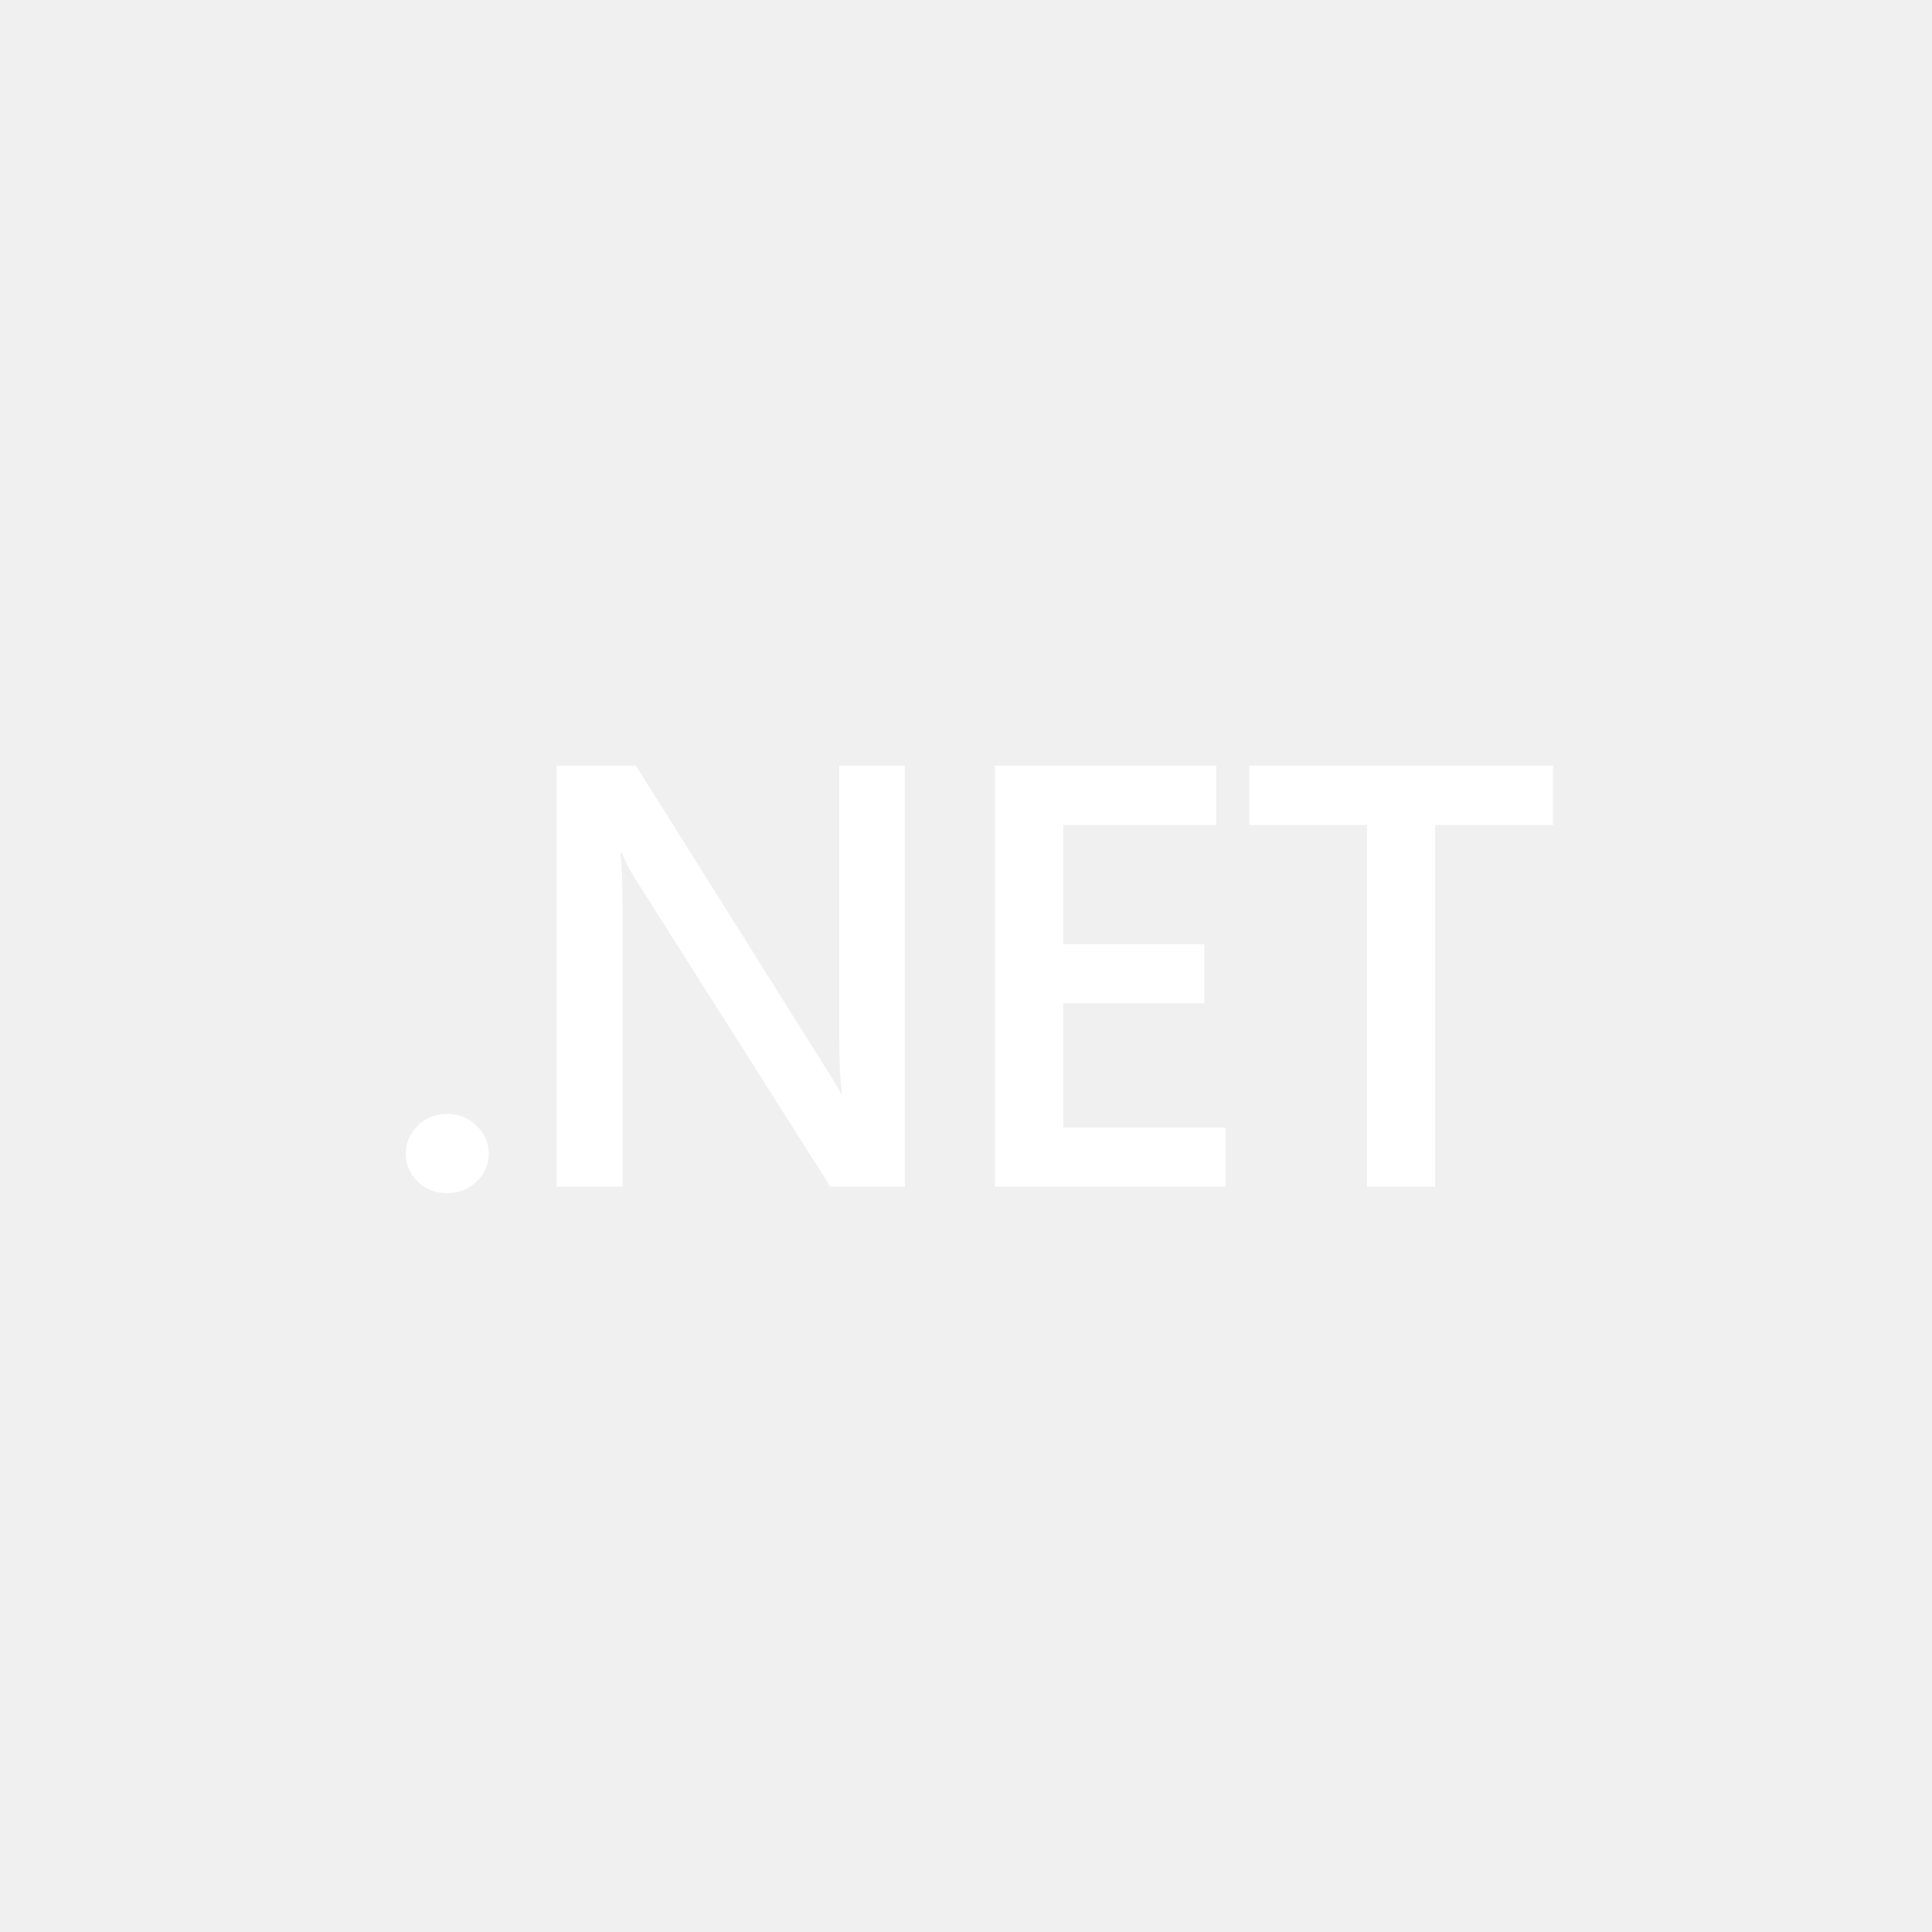
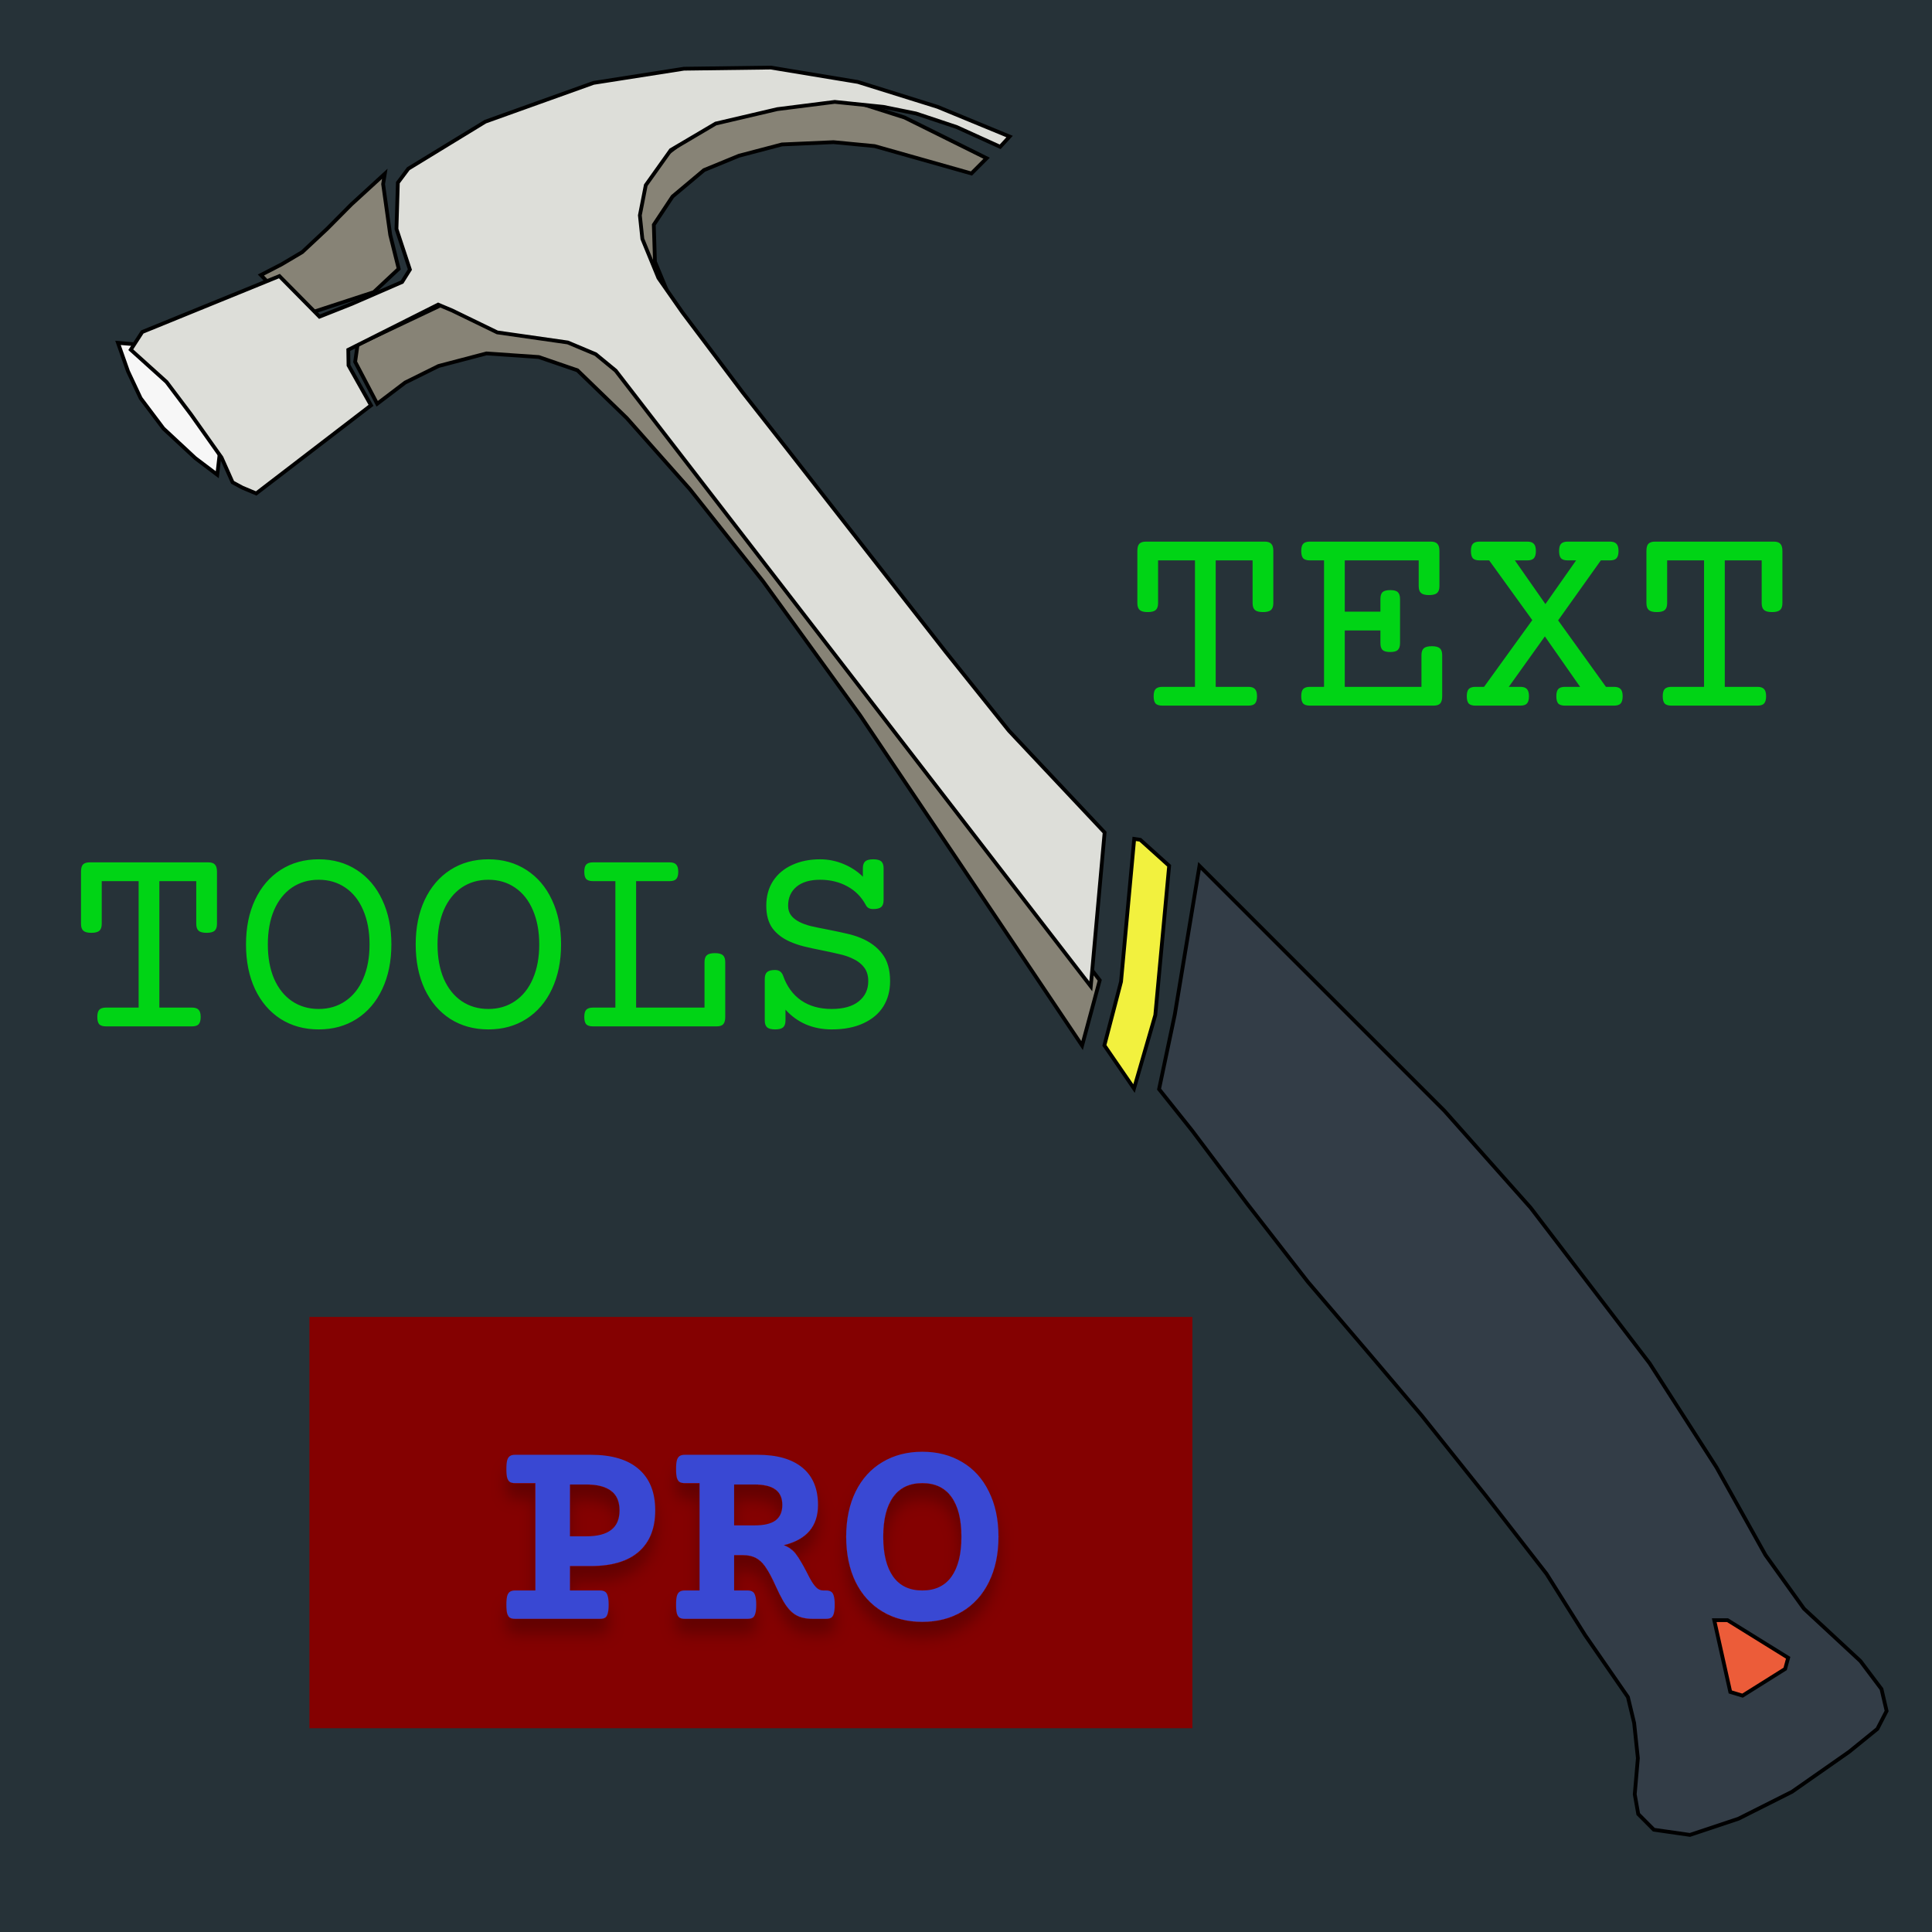
- <svg xmlns="http://www.w3.org/2000/svg" width="456" height="456" viewBox="0 0 456 456" version="1.1" xml:space="preserve" style="fill-rule:evenodd;clip-rule:evenodd;stroke-linejoin:round;stroke-miterlimit:2;">
-   <path d="m 105.5,281.609 c -2.703,0 -5.001,-0.9 -6.893,-2.702 -1.892,-1.848 -2.838,-4.042 -2.838,-6.582 0,-2.587 0.946,-4.804 2.838,-6.652 1.892,-1.848 4.19,-2.772 6.893,-2.772 2.748,0 5.068,0.924 6.96,2.772 1.937,1.848 2.906,4.064 2.906,6.652 0,2.54 -0.968,4.734 -2.906,6.582 -1.892,1.802 -4.212,2.702 -6.96,2.702 z" style="fill:#ffffff;fill-rule:nonzero;stroke-width:0.838" />
-   <path d="M 213.561,280.084 H 195.99 L 149.7,207.054 c -1.171,-1.848 -2.14,-3.765 -2.906,-5.751 h -0.406 c 0.361,2.125 0.541,6.675 0.541,13.65 v 65.132 h -15.543 v -99.36 h 18.719 l 44.737,71.298 c 1.892,2.957 3.109,4.989 3.649,6.098 h 0.27 c -0.45,-2.632 -0.676,-7.09 -0.676,-13.373 v -64.023 h 15.476 z" style="fill:#ffffff;fill-rule:nonzero;stroke-width:0.838" />
-   <path d="m 289.251,280.084 h -54.401 v -99.36 h 52.238 v 13.997 h -36.154 v 28.131 h 33.316 v 13.927 h -33.316 v 29.378 h 38.316 z" style="fill:#ffffff;fill-rule:nonzero;stroke-width:0.838" />
-   <path d="M 366.565,194.721 H 338.722 v 85.363 h -16.084 v -85.363 h -27.775 v -13.997 h 71.701 z" style="fill:#ffffff;fill-rule:nonzero;stroke-width:0.838" />
+ <svg xmlns="http://www.w3.org/2000/svg" width="512" height="512" viewBox="0 0 512 512" fill="none">
+   <g clip-path="url(#clip0_1_2)">
+     <rect width="512" height="512" fill="#263238" />
+     <path fill-rule="evenodd" clip-rule="evenodd" d="M31.268 90.865L33.92 98.399L37.272 105.526L43.308 113.55L51.743 121.396L57.581 125.811L59.313 110.72L39.867 91.58L31.268 90.865Z" fill="#F7F7F7" stroke="black" />
+     <path fill-rule="evenodd" clip-rule="evenodd" d="M286.765 277.094L291.442 259.777L165.306 96.3L157.436 90.548L146.353 87.936L134.574 85.736L119.756 79.508L94.76 91.355L94.119 95.891L99.958 107.001L107.374 101.378L116.219 96.995L128.9 93.662L142.785 94.619L153.03 98.138L166.11 110.801L182.819 129.636L202.167 153.987L227.921 189.535L253.57 227.641L286.765 277.094Z" fill="#878376" stroke="black" />
+     <path fill-rule="evenodd" clip-rule="evenodd" d="M261.47 41.933L257.438 45.971L231.779 38.715L220.896 37.675L207.219 38.279L195.839 41.267L186.579 45.073L178.23 52.076L173.266 59.563L173.565 69.343L178.55 81.332L184.8 92.986L169.961 73.957L166.507 60.653L171.342 44.945L187.65 32.409L210.719 27.509L225.092 26.489L239.708 31.136L261.47 41.933Z" fill="#878376" stroke="black" />
+     <path fill-rule="evenodd" clip-rule="evenodd" d="M69.138 72.884L79.585 83.784L99.05 77.42L105.659 71.241L103.422 62.275L101.53 48.785L101.978 46.051L93.092 54.189L86.69 60.643L80.081 66.821L74.544 70.096L69.138 72.884Z" fill="#878376" stroke="black" />
+     <path fill-rule="evenodd" clip-rule="evenodd" d="M317.874 229.468L382.766 294.352L405.634 320.064L437.172 361.301L454.868 388.828L467.876 412.11L478.07 426.319L493.022 440.189L498.615 447.621L499.973 453.427L497.522 458.176L490.042 464.245L474.901 474.838L460.698 481.985L447.857 486.267L438.29 484.899L434.15 480.742L433.225 475.51L434.055 465.93L433.065 456.61L431.414 449.742L420.066 433.329L409.843 417.076L393.79 396.417L376.754 375.104L363.449 359.431L346.573 339.674L330.521 319.015L315.894 299.579L307.163 288.639L311.341 268.834L317.874 229.468Z" fill="#333D47" stroke="black" />
+     <path fill-rule="evenodd" clip-rule="evenodd" d="M454.292 429.363L458.541 448.383L461.794 449.362L473.085 442.281L473.883 439.328L457.811 429.358L454.292 429.363Z" fill="#EC5C39" stroke="black" />
+     <path fill-rule="evenodd" clip-rule="evenodd" d="M292.734 220.614L267.367 193.648L250.65 172.792L223.548 138.137L209.124 119.659L196.867 104.059L180.854 82.787L174.492 73.673L170.234 63.318L169.571 57.062L171.135 49.081L177.772 39.767L189.668 32.746L205.988 28.924L221.22 26.998L234.09 28.321L242.74 30.074L253.53 33.667L265.058 38.907L267.552 36.187L248.5 28.329L227.349 21.721L204.261 17.905L181.243 18.209L157.285 21.965L128.631 32.235L108.207 44.707L105.437 48.414L105.069 60.675L108.625 71.44L106.558 74.737L93.234 80.529L84.669 83.924L74.047 73.168L37.694 87.983L34.657 92.677L44.12 101.208L50.615 109.832L58.706 121.251L61.634 127.823L64.202 129.216L67.894 130.769L98.322 107.419L92.361 96.82L92.297 92.702L116.117 80.722L119.817 82.276L131.775 88.087L150.469 90.759L157.861 93.866L163.158 98.216L289.068 261.383L292.734 220.614Z" fill="#DDDED9" stroke="black" />
+     <path fill-rule="evenodd" clip-rule="evenodd" d="M300.577 222.315L302.186 222.552L309.837 229.447L306.167 269.014L300.529 288.48L292.671 277.042L297.084 260.152L300.577 222.315Z" fill="#F2F13E" stroke="black" />
+     <path d="M55.196 228.531C56.026 228.531 56.612 228.726 56.954 229.117C57.32 229.483 57.503 230.118 57.503 231.021V244.827C57.503 245.682 57.295 246.292 56.88 246.658C56.465 247.024 55.757 247.208 54.756 247.208C53.755 247.208 53.047 247.024 52.632 246.658C52.217 246.292 52.01 245.682 52.01 244.827V233.511H42.232V267.02H50.874C51.705 267.02 52.291 267.215 52.632 267.605C52.998 267.972 53.182 268.606 53.182 269.51C53.182 270.413 52.998 271.06 52.632 271.451C52.291 271.817 51.705 272 50.874 272H28.096C27.266 272 26.668 271.817 26.302 271.451C25.96 271.06 25.789 270.413 25.789 269.51C25.789 268.606 25.96 267.972 26.302 267.605C26.668 267.215 27.266 267.02 28.096 267.02H36.739V233.511H26.961V244.827C26.961 245.682 26.753 246.292 26.338 246.658C25.923 247.024 25.215 247.208 24.214 247.208C23.213 247.208 22.505 247.024 22.09 246.658C21.675 246.292 21.468 245.682 21.468 244.827V231.021C21.468 230.118 21.639 229.483 21.98 229.117C22.347 228.726 22.945 228.531 23.775 228.531H55.196ZM84.456 227.725C88.265 227.725 91.622 228.665 94.527 230.545C97.457 232.425 99.715 235.074 101.302 238.492C102.913 241.885 103.719 245.816 103.719 250.284C103.719 254.751 102.913 258.694 101.302 262.112C99.715 265.506 97.457 268.143 94.527 270.022C91.622 271.878 88.265 272.806 84.456 272.806C80.647 272.806 77.278 271.878 74.349 270.022C71.443 268.143 69.185 265.506 67.574 262.112C65.987 258.694 65.193 254.751 65.193 250.284C65.193 245.816 65.987 241.885 67.574 238.492C69.185 235.074 71.443 232.425 74.349 230.545C77.278 228.665 80.647 227.725 84.456 227.725ZM84.456 233.145C81.77 233.145 79.402 233.841 77.352 235.232C75.325 236.624 73.751 238.614 72.627 241.202C71.529 243.79 70.98 246.817 70.98 250.284C70.98 253.75 71.529 256.778 72.627 259.366C73.751 261.929 75.325 263.907 77.352 265.298C79.402 266.69 81.77 267.386 84.456 267.386C87.142 267.386 89.498 266.69 91.524 265.298C93.575 263.907 95.149 261.929 96.248 259.366C97.371 256.778 97.933 253.75 97.933 250.284C97.933 246.817 97.371 243.79 96.248 241.202C95.149 238.614 93.575 236.624 91.524 235.232C89.498 233.841 87.142 233.145 84.456 233.145ZM129.427 227.725C133.235 227.725 136.592 228.665 139.498 230.545C142.427 232.425 144.686 235.074 146.272 238.492C147.884 241.885 148.689 245.816 148.689 250.284C148.689 254.751 147.884 258.694 146.272 262.112C144.686 265.506 142.427 268.143 139.498 270.022C136.592 271.878 133.235 272.806 129.427 272.806C125.618 272.806 122.249 271.878 119.319 270.022C116.414 268.143 114.156 265.506 112.544 262.112C110.958 258.694 110.164 254.751 110.164 250.284C110.164 245.816 110.958 241.885 112.544 238.492C114.156 235.074 116.414 232.425 119.319 230.545C122.249 228.665 125.618 227.725 129.427 227.725ZM129.427 233.145C126.741 233.145 124.373 233.841 122.322 235.232C120.296 236.624 118.721 238.614 117.598 241.202C116.5 243.79 115.95 246.817 115.95 250.284C115.95 253.75 116.5 256.778 117.598 259.366C118.721 261.929 120.296 263.907 122.322 265.298C124.373 266.69 126.741 267.386 129.427 267.386C132.112 267.386 134.468 266.69 136.495 265.298C138.545 263.907 140.12 261.929 141.219 259.366C142.342 256.778 142.903 253.75 142.903 250.284C142.903 246.817 142.342 243.79 141.219 241.202C140.12 238.614 138.545 236.624 136.495 235.232C134.468 233.841 132.112 233.145 129.427 233.145ZM177.437 228.531C178.267 228.531 178.853 228.726 179.195 229.117C179.561 229.483 179.744 230.118 179.744 231.021C179.744 231.924 179.561 232.571 179.195 232.962C178.853 233.328 178.267 233.511 177.437 233.511H168.575V267.02H186.702V254.971C186.702 254.117 186.91 253.506 187.325 253.14C187.74 252.774 188.448 252.591 189.449 252.591C190.45 252.591 191.158 252.774 191.573 253.14C191.988 253.506 192.195 254.117 192.195 254.971V269.51C192.195 270.413 192.012 271.06 191.646 271.451C191.304 271.817 190.718 272 189.888 272H157.149C156.319 272 155.721 271.817 155.354 271.451C155.013 271.06 154.842 270.413 154.842 269.51C154.842 268.606 155.013 267.972 155.354 267.605C155.721 267.215 156.319 267.02 157.149 267.02H163.082V233.511H157.149C156.319 233.511 155.721 233.328 155.354 232.962C155.013 232.571 154.842 231.924 154.842 231.021C154.842 230.118 155.013 229.483 155.354 229.117C155.721 228.726 156.319 228.531 157.149 228.531H177.437ZM231.417 227.725C232.417 227.725 233.125 227.908 233.541 228.274C233.956 228.641 234.163 229.251 234.163 230.105V238.528C234.163 239.383 233.956 239.993 233.541 240.359C233.125 240.726 232.417 240.909 231.417 240.909C230.489 240.909 229.854 240.591 229.512 239.957C228.34 237.735 226.692 236.05 224.568 234.903C222.444 233.731 220.027 233.145 217.317 233.145C214.632 233.145 212.544 233.768 211.055 235.013C209.59 236.258 208.858 237.93 208.858 240.03C208.858 241.031 209.114 241.873 209.627 242.557C210.14 243.24 210.872 243.826 211.824 244.314C212.679 244.754 213.68 245.12 214.827 245.413C215.975 245.682 217.513 245.999 219.441 246.365C221.541 246.78 223.201 247.134 224.422 247.427C225.667 247.696 226.888 248.074 228.084 248.562C230.525 249.563 232.43 250.967 233.797 252.774C235.188 254.556 235.884 256.973 235.884 260.025C235.884 262.564 235.286 264.798 234.09 266.727C232.894 268.631 231.124 270.12 228.78 271.194C226.46 272.269 223.665 272.806 220.394 272.806C217.952 272.806 215.682 272.366 213.582 271.487C211.507 270.584 209.7 269.278 208.162 267.569V270.425C208.162 271.28 207.955 271.89 207.54 272.256C207.125 272.623 206.417 272.806 205.416 272.806C204.415 272.806 203.707 272.623 203.292 272.256C202.876 271.89 202.669 271.28 202.669 270.425V259.439C202.669 258.584 202.876 257.974 203.292 257.608C203.707 257.242 204.415 257.059 205.416 257.059C206.465 257.059 207.173 257.571 207.54 258.597C208.541 261.429 210.127 263.602 212.3 265.115C214.498 266.629 217.195 267.386 220.394 267.386C223.519 267.386 225.911 266.714 227.571 265.372C229.256 264.029 230.098 262.247 230.098 260.025C230.098 258.487 229.708 257.242 228.926 256.29C228.169 255.313 227.059 254.507 225.594 253.873C224.666 253.458 223.653 253.128 222.554 252.884C221.456 252.615 219.954 252.286 218.05 251.895C216.048 251.504 214.363 251.138 212.996 250.796C211.653 250.455 210.408 250.027 209.261 249.515C207.308 248.636 205.782 247.452 204.683 245.962C203.609 244.449 203.072 242.471 203.072 240.03C203.072 237.515 203.67 235.33 204.866 233.475C206.087 231.619 207.771 230.203 209.92 229.227C212.093 228.226 214.559 227.725 217.317 227.725C219.466 227.725 221.541 228.14 223.543 228.97C225.545 229.8 227.254 230.923 228.67 232.339V230.105C228.67 229.251 228.877 228.641 229.292 228.274C229.708 227.908 230.416 227.725 231.417 227.725Z" fill="#00D415" />
+     <path d="M335.137 143.531C335.967 143.531 336.553 143.726 336.895 144.117C337.261 144.483 337.444 145.118 337.444 146.021V159.827C337.444 160.682 337.237 161.292 336.822 161.658C336.407 162.024 335.699 162.208 334.698 162.208C333.697 162.208 332.989 162.024 332.574 161.658C332.159 161.292 331.951 160.682 331.951 159.827V148.511H322.173V182.02H330.816C331.646 182.02 332.232 182.215 332.574 182.605C332.94 182.972 333.123 183.606 333.123 184.51C333.123 185.413 332.94 186.06 332.574 186.451C332.232 186.817 331.646 187 330.816 187H308.038C307.208 187 306.609 186.817 306.243 186.451C305.901 186.06 305.73 185.413 305.73 184.51C305.73 183.606 305.901 182.972 306.243 182.605C306.609 182.215 307.208 182.02 308.038 182.02H316.68V148.511H306.902V159.827C306.902 160.682 306.695 161.292 306.28 161.658C305.865 162.024 305.157 162.208 304.156 162.208C303.155 162.208 302.447 162.024 302.032 161.658C301.617 161.292 301.409 160.682 301.409 159.827V146.021C301.409 145.118 301.58 144.483 301.922 144.117C302.288 143.726 302.886 143.531 303.716 143.531H335.137ZM379.449 171.253C380.45 171.253 381.158 171.436 381.573 171.802C381.988 172.168 382.195 172.779 382.195 173.633V184.51C382.195 185.413 382.012 186.06 381.646 186.451C381.304 186.817 380.718 187 379.888 187H347.149C346.319 187 345.721 186.817 345.354 186.451C345.013 186.06 344.842 185.413 344.842 184.51C344.842 183.606 345.013 182.972 345.354 182.605C345.721 182.215 346.319 182.02 347.149 182.02H350.884V148.511H347.149C346.319 148.511 345.721 148.328 345.354 147.962C345.013 147.571 344.842 146.924 344.842 146.021C344.842 145.118 345.013 144.483 345.354 144.117C345.721 143.726 346.319 143.531 347.149 143.531H379.156C379.986 143.531 380.572 143.726 380.914 144.117C381.28 144.483 381.463 145.118 381.463 146.021V155.323C381.463 156.177 381.255 156.788 380.84 157.154C380.425 157.52 379.717 157.703 378.716 157.703C377.715 157.703 377.007 157.52 376.592 157.154C376.177 156.788 375.97 156.177 375.97 155.323V148.511H356.377V162.098H365.826V158.765C365.826 157.911 366.009 157.3 366.375 156.934C366.766 156.568 367.449 156.385 368.426 156.385C369.402 156.385 370.074 156.568 370.44 156.934C370.831 157.3 371.026 157.911 371.026 158.765V170.411C371.026 171.265 370.831 171.875 370.44 172.242C370.074 172.608 369.402 172.791 368.426 172.791C367.449 172.791 366.766 172.608 366.375 172.242C366.009 171.875 365.826 171.265 365.826 170.411V167.078H356.377V182.02H376.702V173.633C376.702 172.779 376.91 172.168 377.325 171.802C377.74 171.436 378.448 171.253 379.449 171.253ZM426.617 143.531C427.447 143.531 428.033 143.726 428.375 144.117C428.741 144.483 428.924 145.118 428.924 146.021C428.924 146.924 428.741 147.571 428.375 147.962C428.033 148.328 427.447 148.511 426.617 148.511H424.236L412.92 164.405L425.591 182.02H427.715C428.545 182.02 429.131 182.215 429.473 182.605C429.839 182.972 430.022 183.606 430.022 184.51C430.022 185.413 429.839 186.06 429.473 186.451C429.131 186.817 428.545 187 427.715 187H414.751C413.921 187 413.323 186.817 412.957 186.451C412.615 186.06 412.444 185.413 412.444 184.51C412.444 183.606 412.615 182.972 412.957 182.605C413.323 182.215 413.921 182.02 414.751 182.02H418.743L409.405 168.653L399.847 182.02H402.886C403.716 182.02 404.302 182.215 404.644 182.605C405.01 182.972 405.193 183.606 405.193 184.51C405.193 185.413 405.01 186.06 404.644 186.451C404.302 186.817 403.716 187 402.886 187H391.021C390.191 187 389.593 186.817 389.227 186.451C388.885 186.06 388.714 185.413 388.714 184.51C388.714 183.606 388.885 182.972 389.227 182.605C389.593 182.215 390.191 182.02 391.021 182.02H393.292L406.072 164.332L394.646 148.511H392.12C391.29 148.511 390.691 148.328 390.325 147.962C389.983 147.571 389.812 146.924 389.812 146.021C389.812 145.118 389.983 144.483 390.325 144.117C390.691 143.726 391.29 143.531 392.12 143.531H404.717C405.547 143.531 406.133 143.726 406.475 144.117C406.841 144.483 407.024 145.118 407.024 146.021C407.024 146.924 406.841 147.571 406.475 147.962C406.133 148.328 405.547 148.511 404.717 148.511H401.458L409.551 160.083L417.681 148.511H415.484C414.654 148.511 414.056 148.328 413.689 147.962C413.348 147.571 413.177 146.924 413.177 146.021C413.177 145.118 413.348 144.483 413.689 144.117C414.056 143.726 414.654 143.531 415.484 143.531H426.617ZM470.049 143.531C470.879 143.531 471.465 143.726 471.807 144.117C472.173 144.483 472.356 145.118 472.356 146.021V159.827C472.356 160.682 472.149 161.292 471.734 161.658C471.319 162.024 470.611 162.208 469.61 162.208C468.609 162.208 467.901 162.024 467.486 161.658C467.071 161.292 466.863 160.682 466.863 159.827V148.511H457.085V182.02H465.728C466.558 182.02 467.144 182.215 467.486 182.605C467.852 182.972 468.035 183.606 468.035 184.51C468.035 185.413 467.852 186.06 467.486 186.451C467.144 186.817 466.558 187 465.728 187H442.95C442.12 187 441.521 186.817 441.155 186.451C440.813 186.06 440.643 185.413 440.643 184.51C440.643 183.606 440.813 182.972 441.155 182.605C441.521 182.215 442.12 182.02 442.95 182.02H451.592V148.511H441.814V159.827C441.814 160.682 441.607 161.292 441.192 161.658C440.777 162.024 440.069 162.208 439.068 162.208C438.067 162.208 437.359 162.024 436.944 161.658C436.529 161.292 436.321 160.682 436.321 159.827V146.021C436.321 145.118 436.492 144.483 436.834 144.117C437.2 143.726 437.798 143.531 438.628 143.531H470.049Z" fill="#00D415" />
+     <rect x="82" y="349" width="234" height="109" fill="#840101" />
+     <g filter="url(#filter0_d_1_2)">
+       <path d="M156.536 385.531C162.151 385.531 166.399 386.8 169.28 389.339C172.186 391.854 173.638 395.492 173.638 400.252C173.638 405.013 172.186 408.663 169.28 411.202C166.399 413.741 162.151 415.011 156.536 415.011H151.043V421.493H158.99C159.576 421.493 160.027 421.603 160.345 421.822C160.662 422.018 160.894 422.384 161.041 422.921C161.211 423.458 161.297 424.239 161.297 425.265C161.297 426.29 161.211 427.071 161.041 427.608C160.894 428.146 160.662 428.512 160.345 428.707C160.027 428.902 159.576 429 158.99 429H136.504C135.918 429 135.467 428.902 135.149 428.707C134.832 428.512 134.588 428.146 134.417 427.608C134.271 427.071 134.197 426.29 134.197 425.265C134.197 424.239 134.271 423.458 134.417 422.921C134.588 422.384 134.832 422.018 135.149 421.822C135.467 421.603 135.918 421.493 136.504 421.493H141.888V393.038H136.504C135.918 393.038 135.467 392.94 135.149 392.745C134.832 392.55 134.588 392.184 134.417 391.646C134.271 391.109 134.197 390.328 134.197 389.303C134.197 388.277 134.271 387.496 134.417 386.959C134.588 386.422 134.832 386.056 135.149 385.86C135.467 385.641 135.918 385.531 136.504 385.531H156.536ZM151.043 407.137H155.401C158.306 407.137 160.491 406.576 161.956 405.453C163.445 404.33 164.19 402.596 164.19 400.252C164.19 397.909 163.445 396.188 161.956 395.089C160.491 393.966 158.306 393.404 155.401 393.404H151.043V407.137ZM200.774 385.531C205.926 385.531 209.881 386.666 212.64 388.937C215.398 391.207 216.778 394.503 216.778 398.824C216.778 404.464 213.75 408.016 207.696 409.481C209.014 409.994 210.064 410.75 210.845 411.751C211.358 412.411 211.822 413.106 212.237 413.839C212.676 414.547 213.177 415.45 213.738 416.549C214.324 417.721 214.776 418.563 215.093 419.076C215.582 419.881 216.07 420.492 216.558 420.907C217.046 421.297 217.596 421.493 218.206 421.493H218.902C219.488 421.493 219.939 421.603 220.257 421.822C220.574 422.018 220.806 422.384 220.953 422.921C221.124 423.458 221.209 424.239 221.209 425.265C221.209 426.29 221.124 427.071 220.953 427.608C220.806 428.146 220.574 428.512 220.257 428.707C219.939 428.902 219.488 429 218.902 429H215.35C213.421 429 211.858 428.609 210.662 427.828C209.466 427.047 208.367 425.741 207.366 423.91C206.878 423.055 206.292 421.883 205.608 420.394C205.12 419.271 204.656 418.307 204.217 417.501C203.777 416.671 203.289 415.865 202.752 415.084C201.995 414.034 201.153 413.277 200.225 412.813C199.297 412.35 198.187 412.118 196.893 412.118H194.549V421.493H198.101C198.687 421.493 199.139 421.603 199.456 421.822C199.773 422.018 200.005 422.384 200.152 422.921C200.323 423.458 200.408 424.239 200.408 425.265C200.408 426.29 200.323 427.071 200.152 427.608C200.005 428.146 199.773 428.512 199.456 428.707C199.139 428.902 198.687 429 198.101 429H181.475C180.889 429 180.438 428.902 180.12 428.707C179.803 428.512 179.559 428.146 179.388 427.608C179.241 427.071 179.168 426.29 179.168 425.265C179.168 424.239 179.241 423.458 179.388 422.921C179.559 422.384 179.803 422.018 180.12 421.822C180.438 421.603 180.889 421.493 181.475 421.493H185.394V393.038H181.475C180.889 393.038 180.438 392.94 180.12 392.745C179.803 392.55 179.559 392.184 179.388 391.646C179.241 391.109 179.168 390.328 179.168 389.303C179.168 388.277 179.241 387.496 179.388 386.959C179.559 386.422 179.803 386.056 180.12 385.86C180.438 385.641 180.889 385.531 181.475 385.531H200.774ZM194.549 404.244H200.005C202.496 404.244 204.339 403.805 205.535 402.926C206.731 402.022 207.33 400.655 207.33 398.824C207.33 396.993 206.731 395.638 205.535 394.759C204.339 393.856 202.496 393.404 200.005 393.404H194.549V404.244ZM244.427 384.725C248.431 384.725 251.958 385.641 255.01 387.472C258.062 389.278 260.418 391.891 262.078 395.309C263.763 398.702 264.605 402.682 264.605 407.247C264.605 411.812 263.763 415.804 262.078 419.222C260.418 422.616 258.062 425.228 255.01 427.059C251.958 428.89 248.431 429.806 244.427 429.806C240.423 429.806 236.895 428.89 233.843 427.059C230.792 425.228 228.423 422.616 226.739 419.222C225.079 415.804 224.249 411.812 224.249 407.247C224.249 402.682 225.079 398.702 226.739 395.309C228.423 391.891 230.792 389.278 233.843 387.472C236.895 385.641 240.423 384.725 244.427 384.725ZM244.427 393.038C241.033 393.038 238.458 394.259 236.7 396.7C234.942 399.142 234.063 402.657 234.063 407.247C234.063 411.837 234.942 415.365 236.7 417.831C238.458 420.272 241.033 421.493 244.427 421.493C247.82 421.493 250.396 420.272 252.154 417.831C253.912 415.365 254.791 411.837 254.791 407.247C254.791 402.657 253.912 399.142 252.154 396.7C250.396 394.259 247.82 393.038 244.427 393.038Z" fill="#3948D3" />
+     </g>
+   </g>
+   <defs>
+     <filter id="filter0_d_1_2" x="130.197" y="384.725" width="138.408" height="53.081" filterUnits="userSpaceOnUse" color-interpolation-filters="sRGB">
+       <feFlood flood-opacity="0" result="BackgroundImageFix" />
+       <feColorMatrix in="SourceAlpha" type="matrix" values="0 0 0 0 0 0 0 0 0 0 0 0 0 0 0 0 0 0 127 0" result="hardAlpha" />
+       <feOffset dy="4" />
+       <feGaussianBlur stdDeviation="2" />
+       <feComposite in2="hardAlpha" operator="out" />
+       <feColorMatrix type="matrix" values="0 0 0 0 0 0 0 0 0 0 0 0 0 0 0 0 0 0 0.25 0" />
+       <feBlend mode="normal" in2="BackgroundImageFix" result="effect1_dropShadow_1_2" />
+       <feBlend mode="normal" in="SourceGraphic" in2="effect1_dropShadow_1_2" result="shape" />
+     </filter>
+     <clipPath id="clip0_1_2">
+       <rect width="512" height="512" fill="white" />
+     </clipPath>
+   </defs>
</svg>
